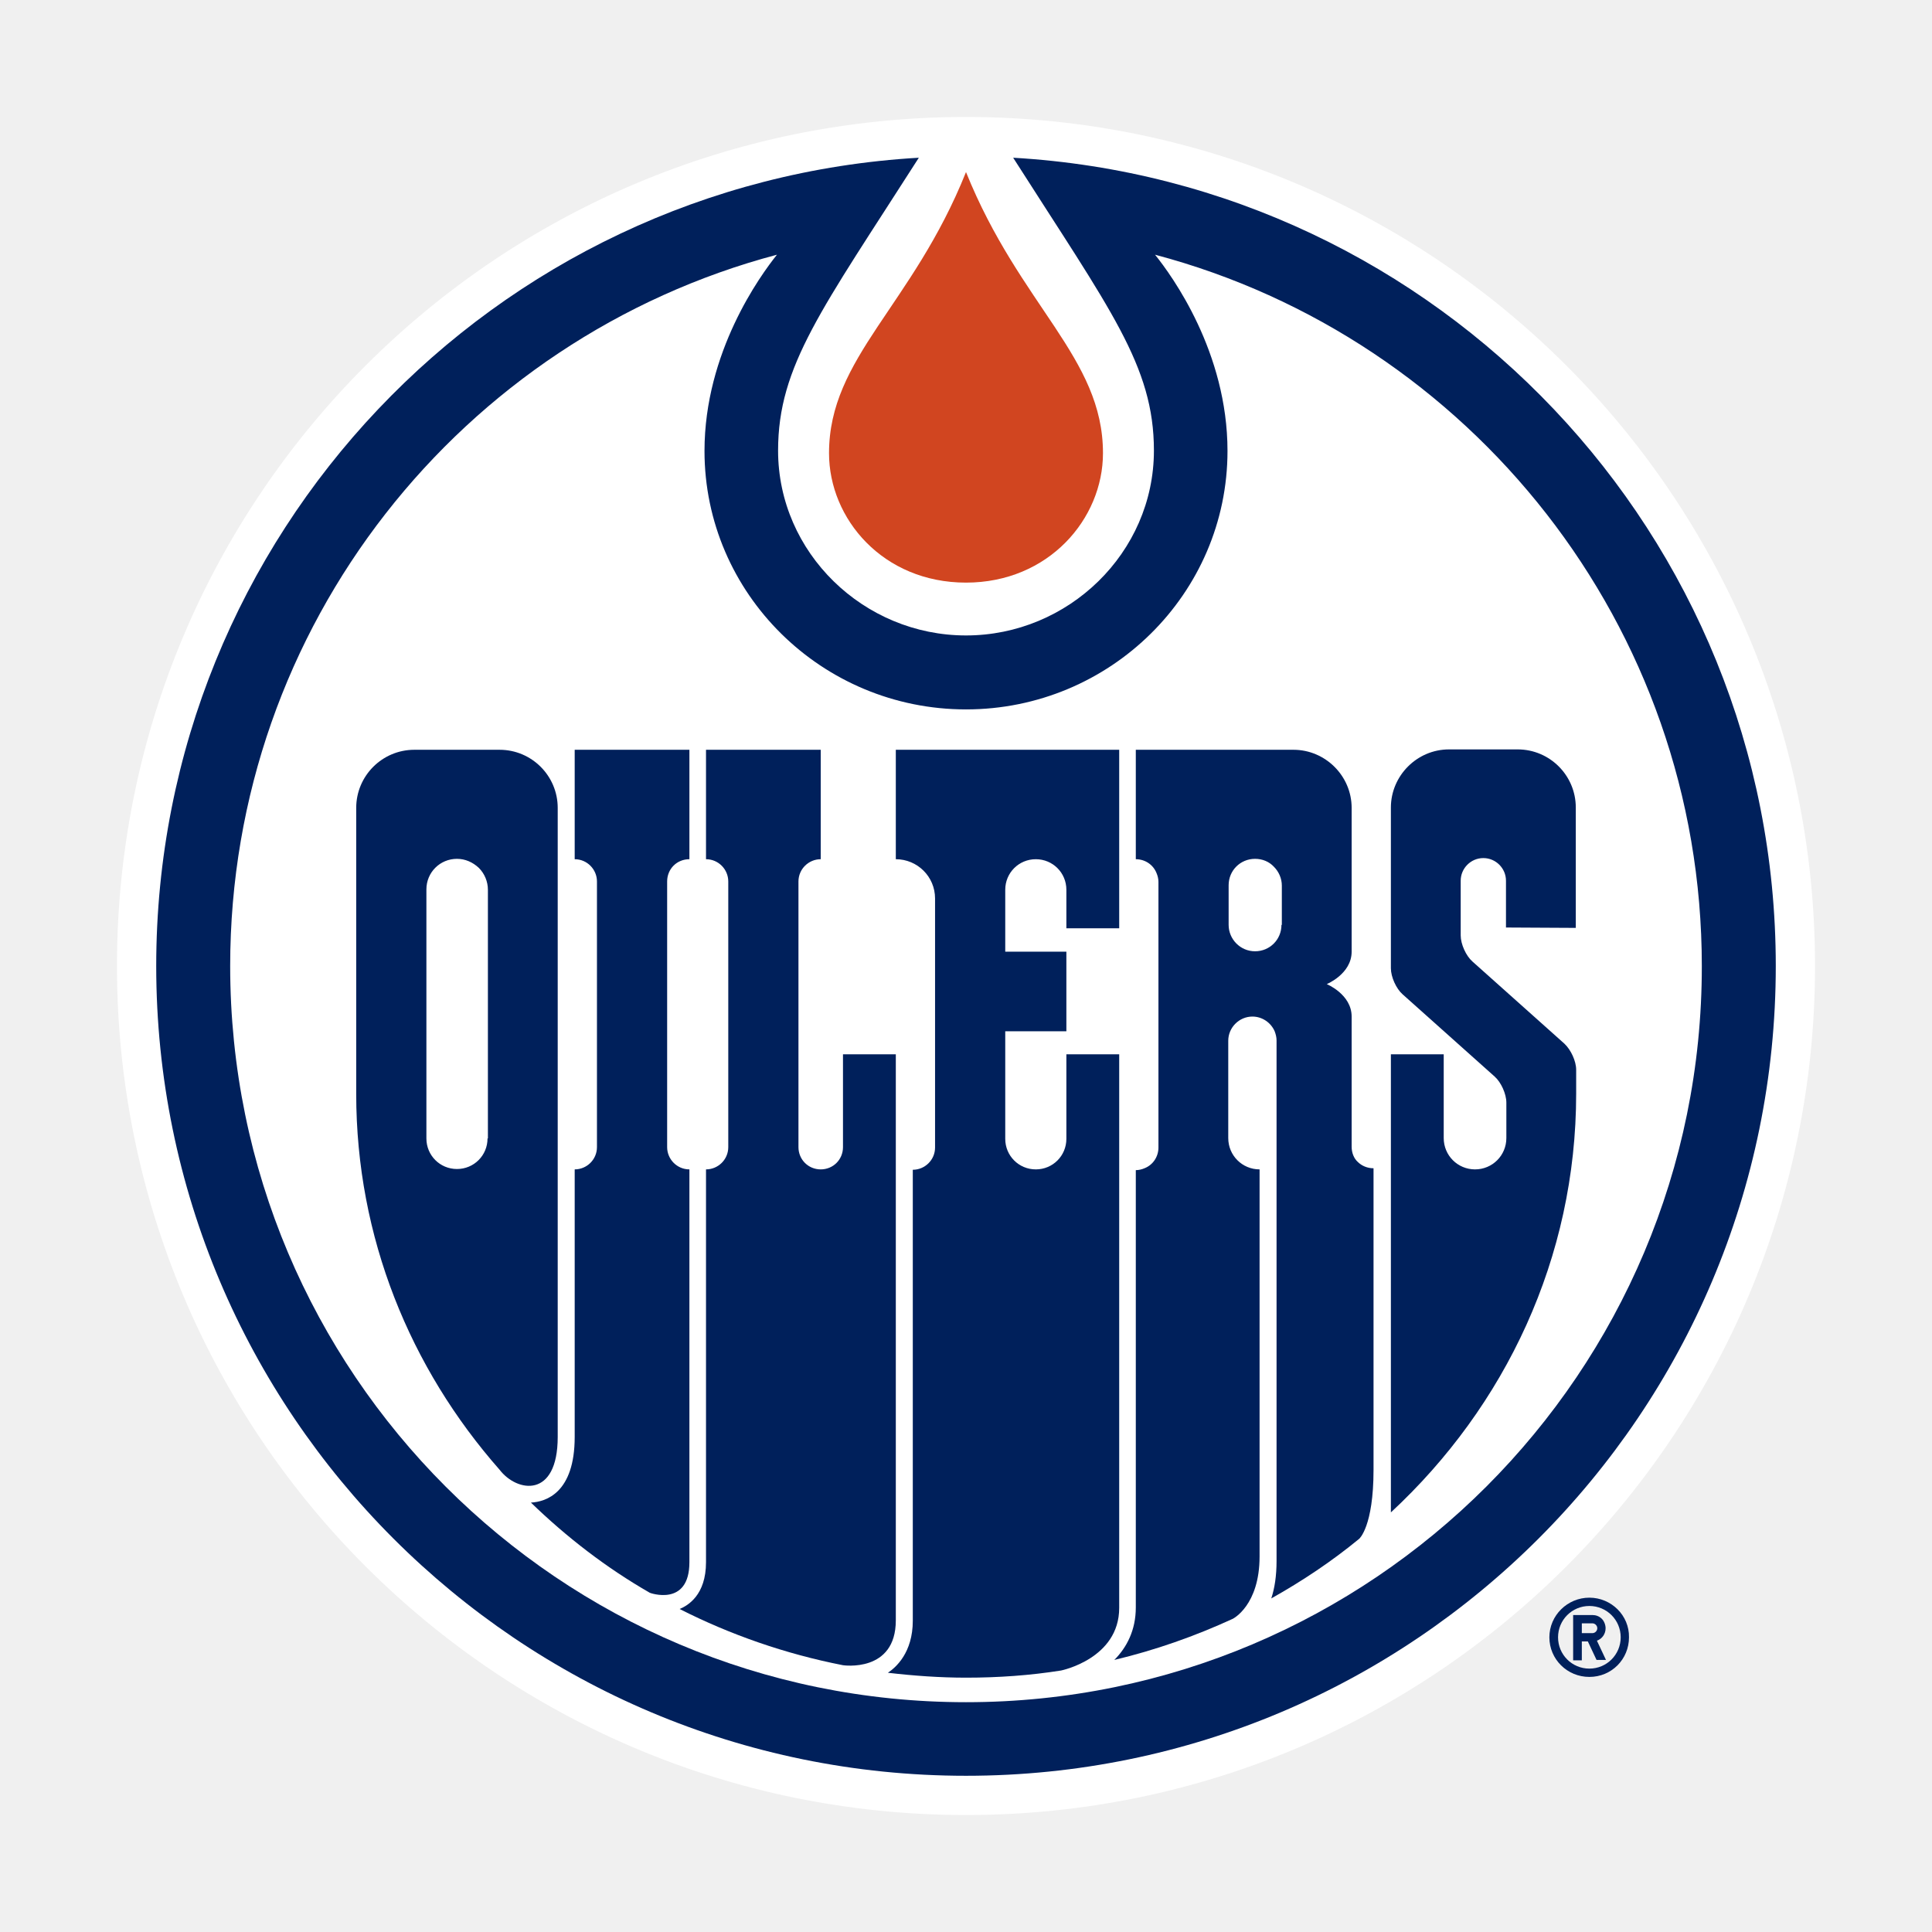
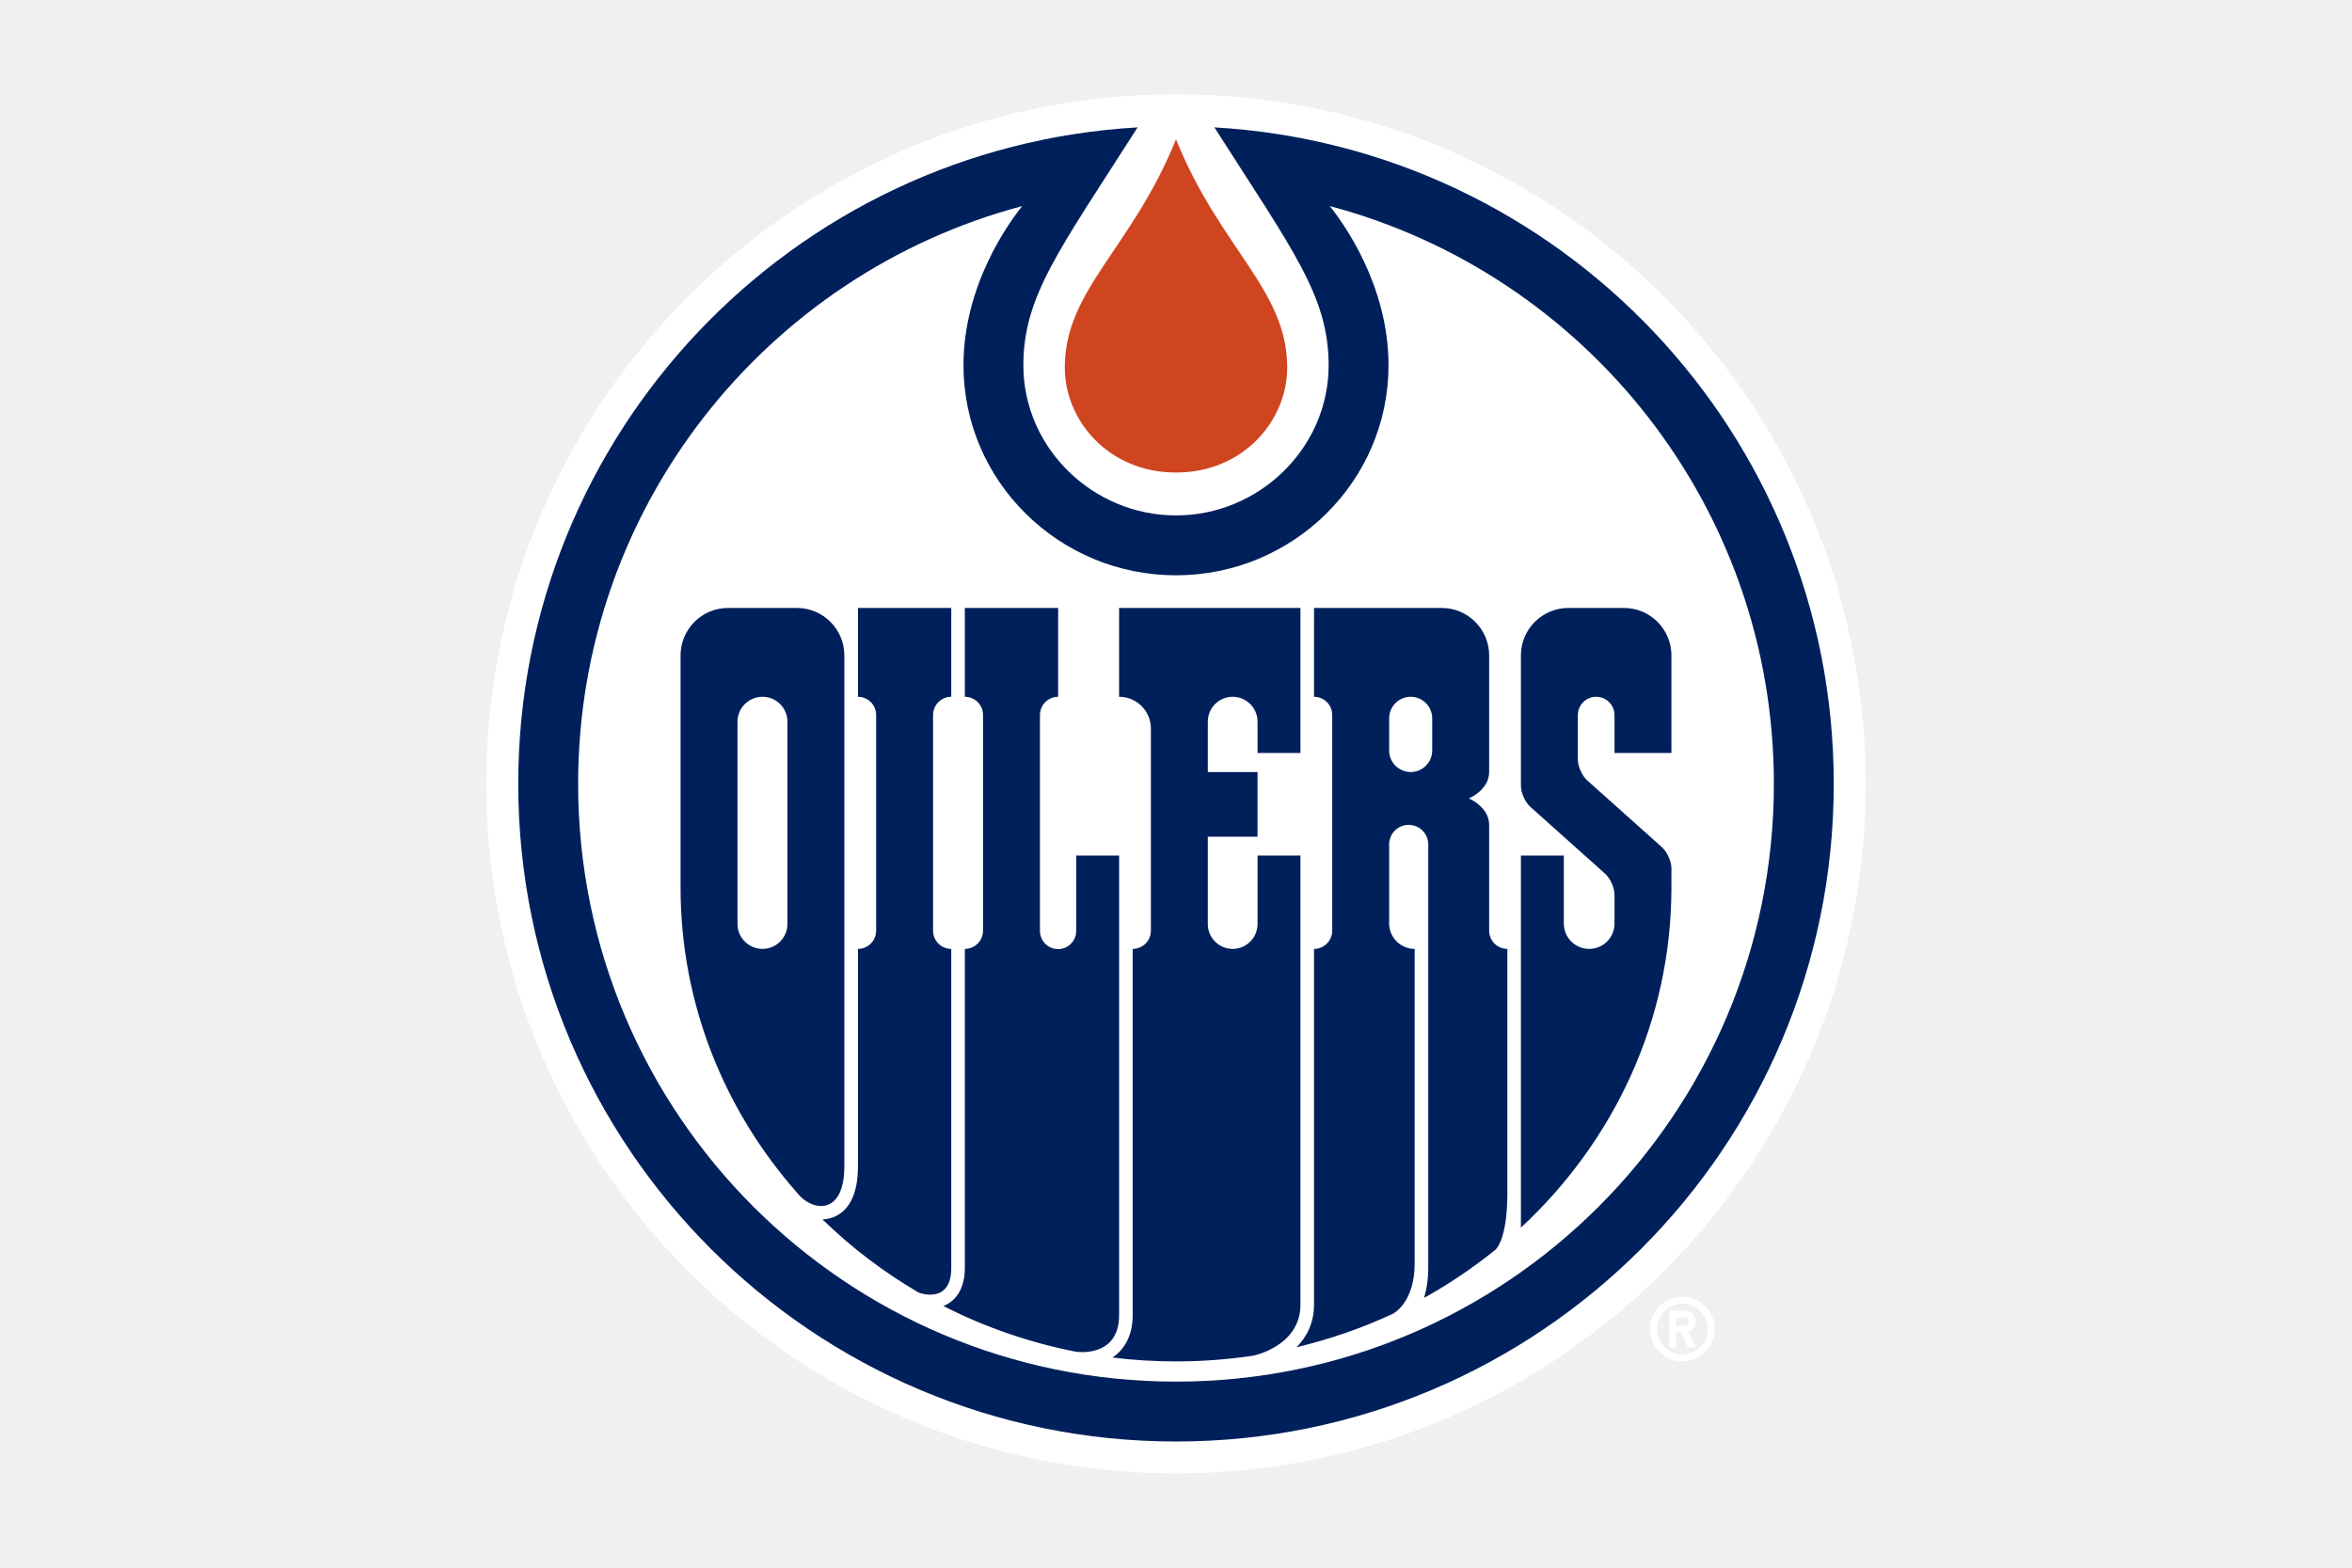
- <svg xmlns="http://www.w3.org/2000/svg" version="1.1" id="Layer_1" x="0px" y="0px" viewBox="0 0 512 512" style="enable-background:new 0 0 512 512;" xml:space="preserve">
-   <style type="text/css">
- 	.st0{fill:#00205B;}
- 	.st1{fill:#FFFFFF;}
- 	.st2{fill:#D14520;}
- </style>
-   <g>
-     <path class="st0" d="M421.2,423.4c-5.8,0-10.6,4.7-10.6,10.5c0,5.8,4.7,10.5,10.6,10.5s10.5-4.7,10.5-10.5   C431.8,428.1,427,423.4,421.2,423.4L421.2,423.4z M421.2,442.2c-4.6,0-8.3-3.7-8.3-8.3c0,0,0,0,0,0c0-4.6,3.7-8.3,8.3-8.3   c4.6,0,8.3,3.7,8.3,8.3C429.5,438.5,425.8,442.2,421.2,442.2z M425.5,431.5c0-0.9-0.4-1.9-1-2.5c-0.7-0.7-1.6-1-2.5-1h-5.1v12h2.3   V435h1.6l2.3,4.9h2.5l-2.4-5.1C424.6,434.3,425.5,433,425.5,431.5L425.5,431.5z M422,432.8h-2.8v-2.6h2.8c0.7,0,1.3,0.6,1.3,1.3   C423.3,432.2,422.7,432.8,422,432.8L422,432.8L422,432.8z" />
-     <path class="st1" d="M256,481c124.3,0,225-100.7,225-225c0-124.3-100.7-225-225-225C131.7,31,31,131.7,31,256   C31,380.3,131.7,481,256,481z" />
-     <path class="st0" d="M268.5,41.8c25.7,40.3,37.3,55.1,37.3,77.6c0,27.1-22.7,49-49.8,49c-27.1,0-49.8-21.9-49.8-49   c0-22.5,11.6-37.4,37.3-77.6C130.8,48.3,41.4,141.7,41.4,256c0,118.5,96.1,214.6,214.6,214.6c118.5,0,214.6-96.1,214.6-214.6   C470.6,141.7,381.2,48.3,268.5,41.8L268.5,41.8z M256,451.1c-107.7,0-195-87.3-195-195.1c0-90.4,61.5-166.4,144.9-188.5   c-4.4,5.5-19.2,25.8-19.2,52c0,37.8,31.1,68.5,69.3,68.5c38.2,0,69.3-30.7,69.3-68.5c0-26.2-14.7-46.4-19.2-52   c83.4,22.1,144.9,98.2,144.9,188.5C451.1,363.7,363.7,451.1,256,451.1L256,451.1z" />
-     <path class="st0" d="M296.6,279.4h-14v22.4c0,4.5-3.6,8.1-8.1,8.1c-4.5,0-8.1-3.6-8.1-8.1v-28.5h16.2v-21.1h-16.2v-16.4   c0-4.5,3.6-8.1,8.1-8.1c4.5,0,8.1,3.6,8.1,8.1v10.2h14v-47.3h-59.2v29c5.7,0,10.4,4.6,10.4,10.4v66c0,3.3-2.7,5.9-5.9,5.9   c0,0,0,0,0,0v119.5c0,8.5-4.5,12.4-6.6,13.8c6.9,0.8,13.8,1.3,20.7,1.3c8.6,0,17-0.6,25.2-1.9c0,0,15.4-3.1,15.4-16.6L296.6,279.4   L296.6,279.4z" />
-     <path class="st0" d="M237.4,279.4h-14v24.6c0,3.3-2.6,5.9-5.9,5.9c-3.3,0-5.9-2.6-5.9-5.9v-70.4c0-3.3,2.7-5.9,5.9-5.9c0,0,0,0,0,0   v-29h-30.4v29c3.3,0,5.9,2.7,5.9,5.9v70.4c0,3.3-2.7,5.9-5.9,5.9V414c0,8.7-4.8,11.5-7,12.4c13.4,6.8,28,11.9,43.3,14.9   c0,0,14,2.1,14-11.9V279.4z" />
-     <path class="st0" d="M182.7,414V309.9c-3.3,0-5.9-2.7-5.9-5.9v-70.4c0-1.6,0.6-3.1,1.7-4.2c1.1-1.1,2.6-1.7,4.2-1.7v-29h-30.4v29   c3.3,0,5.9,2.7,5.9,5.9v70.4c0,3.3-2.7,5.9-5.9,5.9v70.9c0,14.8-7.6,17.2-11.6,17.4c9.5,9.2,20,17.3,31.5,23.9   C172.1,422.1,182.7,426,182.7,414 M417.6,245.9v-31.9c0-8.5-6.9-15.4-15.4-15.4H384c-8.5,0-15.4,7-15.4,15.4v42.6   c0,2.3,1.4,5.4,3.1,6.9l24.4,21.8c1.7,1.5,3.1,4.6,3.1,6.9v9.4c0,4.6-3.7,8.3-8.3,8.3c-4.6,0-8.3-3.7-8.3-8.3v-22.2h-14v121.4   c30.3-28.1,49.1-67.4,49.1-111v-6.3c0-2.3-1.4-5.3-3.1-6.9l-24.4-21.8c-1.7-1.5-3.1-4.6-3.1-6.9v-14.5c0-3.3,2.7-6,6-6   c3.3,0,6,2.7,6,6v12.4L417.6,245.9L417.6,245.9L417.6,245.9z" />
-     <path class="st0" d="M147.8,380.8V214.1c0-8.5-6.9-15.4-15.4-15.4h-22.6c-8.5,0-15.4,6.9-15.4,15.4v75.8c0,38,14.3,72.7,38,99.6   C137,395.5,147.8,397.2,147.8,380.8L147.8,380.8z M129.2,301.7c0,4.5-3.6,8.1-8.1,8.1c-4.5,0-8.1-3.6-8.1-8.1v-66   c0-4.5,3.6-8.1,8.1-8.1c2.2,0,4.2,0.9,5.8,2.4c1.5,1.5,2.4,3.6,2.4,5.8V301.7z M358.2,303.9v-34.5c0-5.9-6.6-8.6-6.6-8.6   s6.6-2.7,6.6-8.6v-38.1c0-8.5-7-15.4-15.4-15.4H301l0,29c2.4,0,4.6,1.4,5.5,3.7c0.3,0.7,0.5,1.5,0.5,2.3v70.4   c0,2.4-1.4,4.6-3.7,5.5c-0.7,0.3-1.5,0.5-2.3,0.5V426c0,6-2.4,10.6-5.7,13.9c10.9-2.6,21.4-6.3,31.4-10.9c0,0,7.1-3.5,7.1-16.5   V309.9c-4.6,0-8.3-3.7-8.3-8.3v-25.8c0-3.5,2.9-6.4,6.4-6.4c2.6,0,4.9,1.6,5.9,3.9c0.3,0.8,0.5,1.6,0.5,2.4v138   c0,3.9-0.5,7.2-1.4,9.9c8.2-4.6,16-9.8,23.3-15.8c0,0,3.8-3.2,3.8-18.3v-79.9c-1.6,0-3.1-0.6-4.2-1.7   C358.8,307,358.2,305.5,358.2,303.9L358.2,303.9z M339.6,245.1c0,3.9-3.1,7-7,7c-3.9,0-7-3.2-7-7v-10.5c0-3.9,3.1-7,7-7   c0,0,0,0,0,0c1.9,0,3.7,0.7,5,2.1c1.3,1.3,2.1,3.1,2.1,5V245.1z" />
-     <path class="st2" d="M292.3,120.1c0-25.4-22-39-36.3-74.5c-14.2,35.5-36.3,49.1-36.3,74.5c0,17.4,14.3,34.3,36.3,34.3   C277.9,154.4,292.3,137.5,292.3,120.1z" />
-   </g>
+ <svg xmlns="http://www.w3.org/2000/svg" viewBox="0 0 960 640">
+   <path fill="#fff" d="M686.699 529.396c-7.285 0-13.199 5.907-13.199 13.197 0 7.282 5.914 13.196 13.199 13.196s13.191-5.914 13.191-13.195c0-7.291-5.905-13.198-13.191-13.198m0 23.562a10.35 10.35 0 0 1-9.578-6.397 10.4 10.4 0 0 1-.786-3.968 10.35 10.35 0 0 1 10.364-10.358c5.727 0 10.363 4.631 10.363 10.358s-4.636 10.365-10.363 10.365Zm5.423-13.424a4.5 4.5 0 0 0-1.313-3.163 4.5 4.5 0 0 0-1.452-.969 4.5 4.5 0 0 0-1.713-.339h-6.358v15.063h2.826v-6.117h2.028l2.856 6.117h3.126l-2.983-6.379a4.48 4.48 0 0 0 2.983-4.213m-4.478 1.647h-3.532v-3.296h3.531c.909 0 1.652.738 1.652 1.65a1.65 1.65 0 0 1-1.652 1.646z" />
+   <path fill="#fff" d="M480 601.5c155.471 0 281.5-126.027 281.5-281.5S635.471 38.5 480 38.5 198.5 164.543 198.5 320 324.531 601.5 480 601.5" />
+   <path fill="#00205b" d="M495.67 52c32.141 50.369 46.627 68.936 46.627 97.132 0 33.847-28.445 61.289-62.296 61.289s-62.297-27.442-62.297-61.289c0-28.196 14.485-46.763 46.625-97.131-140.977 8.11-252.8 124.988-252.8 267.998 0 148.281 120.197 268.488 268.472 268.488S748.473 468.28 748.473 319.999c0-143.01-111.822-259.887-252.803-267.998m-15.669 512.035c-134.777 0-244.028-109.266-244.028-244.036 0-113.061 76.907-208.161 181.257-235.867-5.544 6.898-23.97 32.28-23.97 64.999 0 47.274 38.912 85.734 86.741 85.734s86.74-38.46 86.74-85.734c0-32.719-18.434-58.101-23.97-64.999C647.127 111.84 724.031 206.938 724.031 320c0 134.77-109.26 244.036-244.03 244.036" />
+   <path fill="#00205b" d="M530.797 349.264H513.28v27.964c0 5.605-4.544 10.155-10.153 10.155-5.593 0-10.145-4.55-10.145-10.155v-35.64h20.298v-26.413h-20.298v-20.571c0-5.605 4.552-10.149 10.145-10.149 5.609 0 10.153 4.544 10.153 10.149v12.813h17.517v-59.218h-74.019v36.256c7.162 0 12.974 5.797 12.974 12.975v82.527a7.43 7.43 0 0 1-7.427 7.427v149.547c0 10.684-5.586 15.555-8.256 17.28A212 212 0 0 0 480 555.79c10.725 0 21.259-.81 31.538-2.35 0 0 19.258-3.82 19.258-20.802z" />
+   <path fill="#00205b" d="M456.78 349.264h-17.512v30.718a7.4 7.4 0 1 1-14.799.001v-88.098a7.42 7.42 0 0 1 4.585-6.866 7.4 7.4 0 0 1 2.844-.565v-36.256h-38.084v36.256a7.424 7.424 0 0 1 7.421 7.431v88.071c0 4.099-3.325 7.427-7.421 7.427v130.258c0 10.878-5.954 14.447-8.782 15.532 16.8 8.559 35.012 14.919 54.207 18.678 0 0 17.541 2.672 17.541-14.922z" />
+   <path fill="#00205b" d="M388.266 517.641V387.384c-4.1 0-7.424-3.329-7.424-7.43v-88.069a7.42 7.42 0 0 1 4.582-6.864 7.4 7.4 0 0 1 2.842-.566v-36.259h-38.081v36.259a7.425 7.425 0 0 1 7.422 7.43v88.068c0 4.101-3.327 7.43-7.422 7.43v88.732c0 18.524-9.507 21.457-14.469 21.715a202.3 202.3 0 0 0 39.363 29.919s13.188 4.987 13.188-10.108m293.947-210.225v-39.895c0-10.625-8.69-19.32-19.316-19.32H640.1c-10.624 0-19.317 8.695-19.317 19.32v53.285c0 2.838 1.724 6.709 3.843 8.587l30.518 27.293c2.115 1.896 3.844 5.771 3.844 8.595v11.762c0 5.713-4.639 10.34-10.349 10.34s-10.339-4.627-10.339-10.34v-27.776h-17.518v151.902c37.876-35.158 61.432-84.354 61.432-138.832v-7.85c0-2.832-1.723-6.689-3.829-8.584l-30.526-27.29c-2.122-1.903-3.849-5.759-3.849-8.598v-18.083c0-4.123 3.36-7.476 7.495-7.476 4.128 0 7.483 3.352 7.483 7.476v15.485h23.226z" />
+   <path fill="#00205b" d="M344.634 476.115V267.524c0-10.632-8.689-19.327-19.315-19.327h-28.216c-10.626 0-19.323 8.695-19.323 19.327v94.812c0 47.494 17.9 90.97 47.575 124.621 5.802 7.566 19.279 9.729 19.279-10.842m-23.227-98.926c0 5.626-4.564 10.191-10.192 10.191-5.636 0-10.197-4.565-10.197-10.191v-82.541a10.184 10.184 0 0 1 10.196-10.192 10.183 10.183 0 0 1 10.193 10.193zm286.408 2.764v-43.206c0-7.399-8.3-10.789-8.3-10.789s8.3-3.391 8.3-10.782v-47.655c0-10.627-8.697-19.32-19.318-19.32h-52.156l-.007 36.254a7.42 7.42 0 0 1 7.429 7.43v88.068a7.42 7.42 0 0 1-7.429 7.43v145.254c0 7.529-3.032 13.211-7.126 17.354 13.692-3.284 26.833-7.834 39.274-13.627 0 0 8.934-4.338 8.934-20.597V387.383c-5.758 0-10.416-4.669-10.416-10.417v-32.234a7.97 7.97 0 0 1 7.973-7.985 7.98 7.98 0 0 1 5.65 2.335 7.98 7.98 0 0 1 2.337 5.65v172.71c0 4.886-.672 8.976-1.703 12.417a204.3 204.3 0 0 0 29.193-19.718s4.794-3.971 4.794-22.854v-99.904a7.44 7.44 0 0 1-5.253-2.176 7.4 7.4 0 0 1-1.611-2.41 7.4 7.4 0 0 1-.565-2.844m-23.237-73.574c0 4.856-3.932 8.797-8.79 8.797-4.855 0-8.788-3.941-8.788-8.797v-13.134a8.774 8.774 0 0 1 5.424-8.121 8.8 8.8 0 0 1 6.729-.001 8.784 8.784 0 0 1 5.425 8.121z" />
+   <path fill="#cf4520" d="M525.391 150.02c0-31.797-27.583-48.782-45.39-93.183-17.81 44.401-45.393 61.385-45.393 93.183 0 21.73 17.947 42.892 45.392 42.892s45.391-21.161 45.391-42.892" />
</svg>
